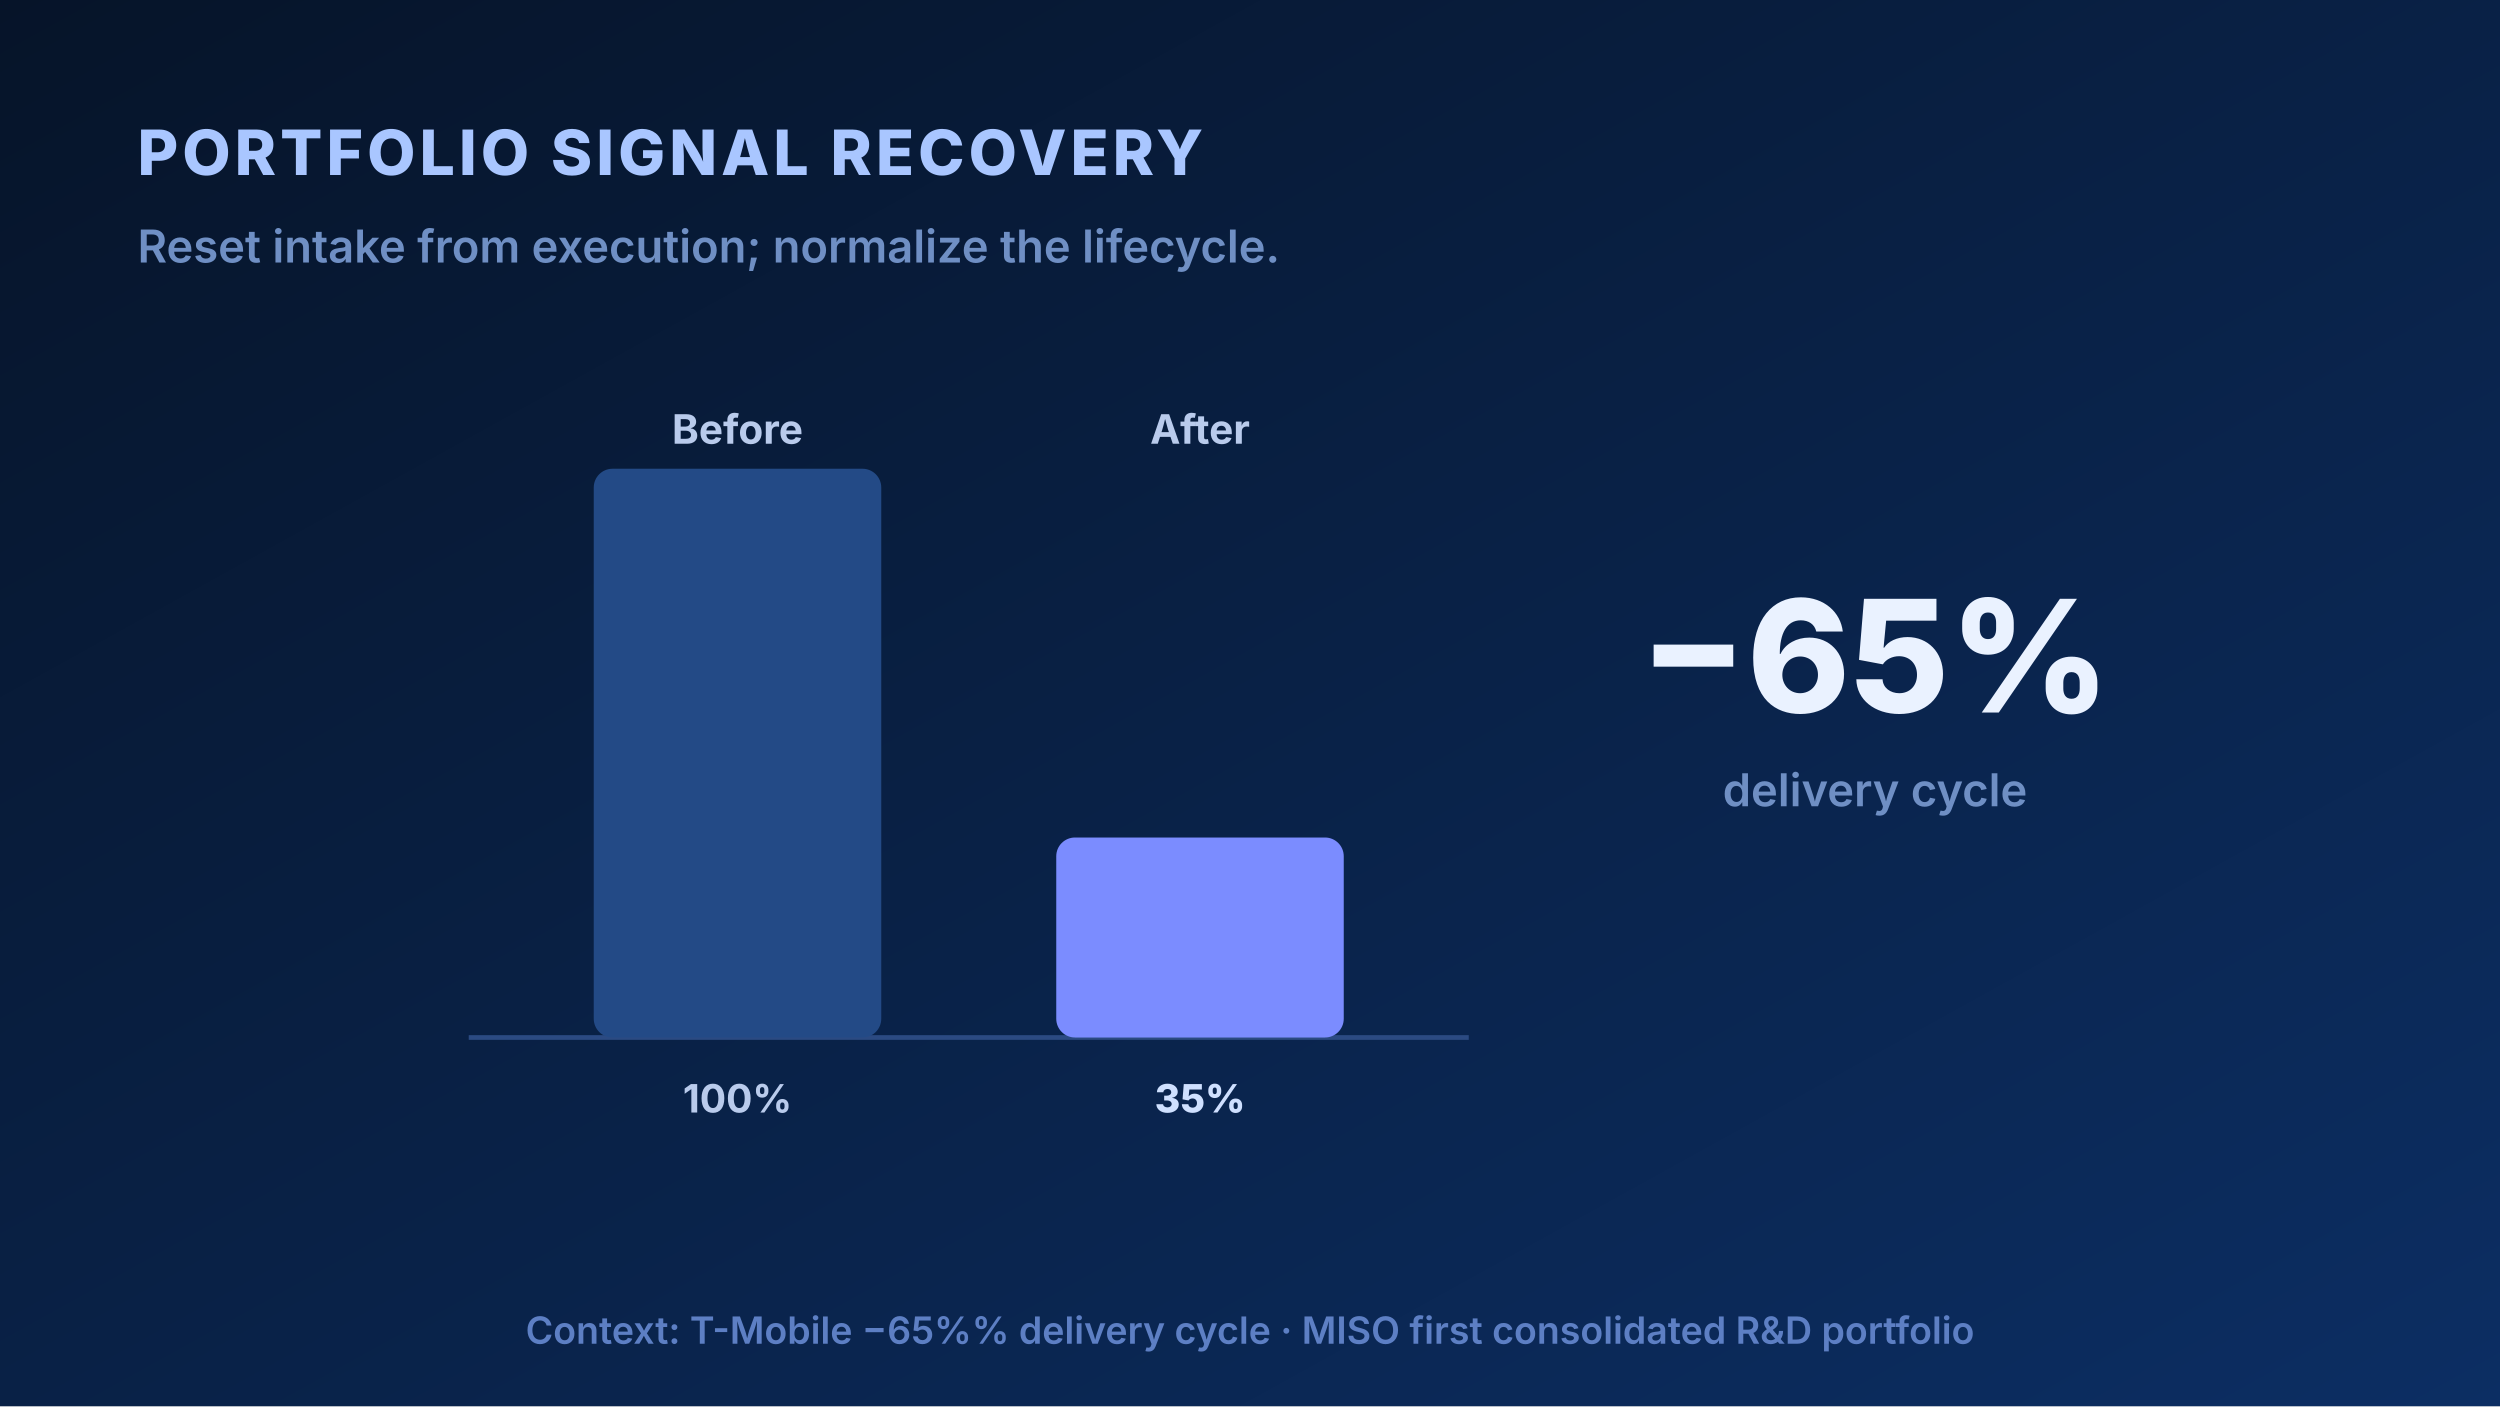
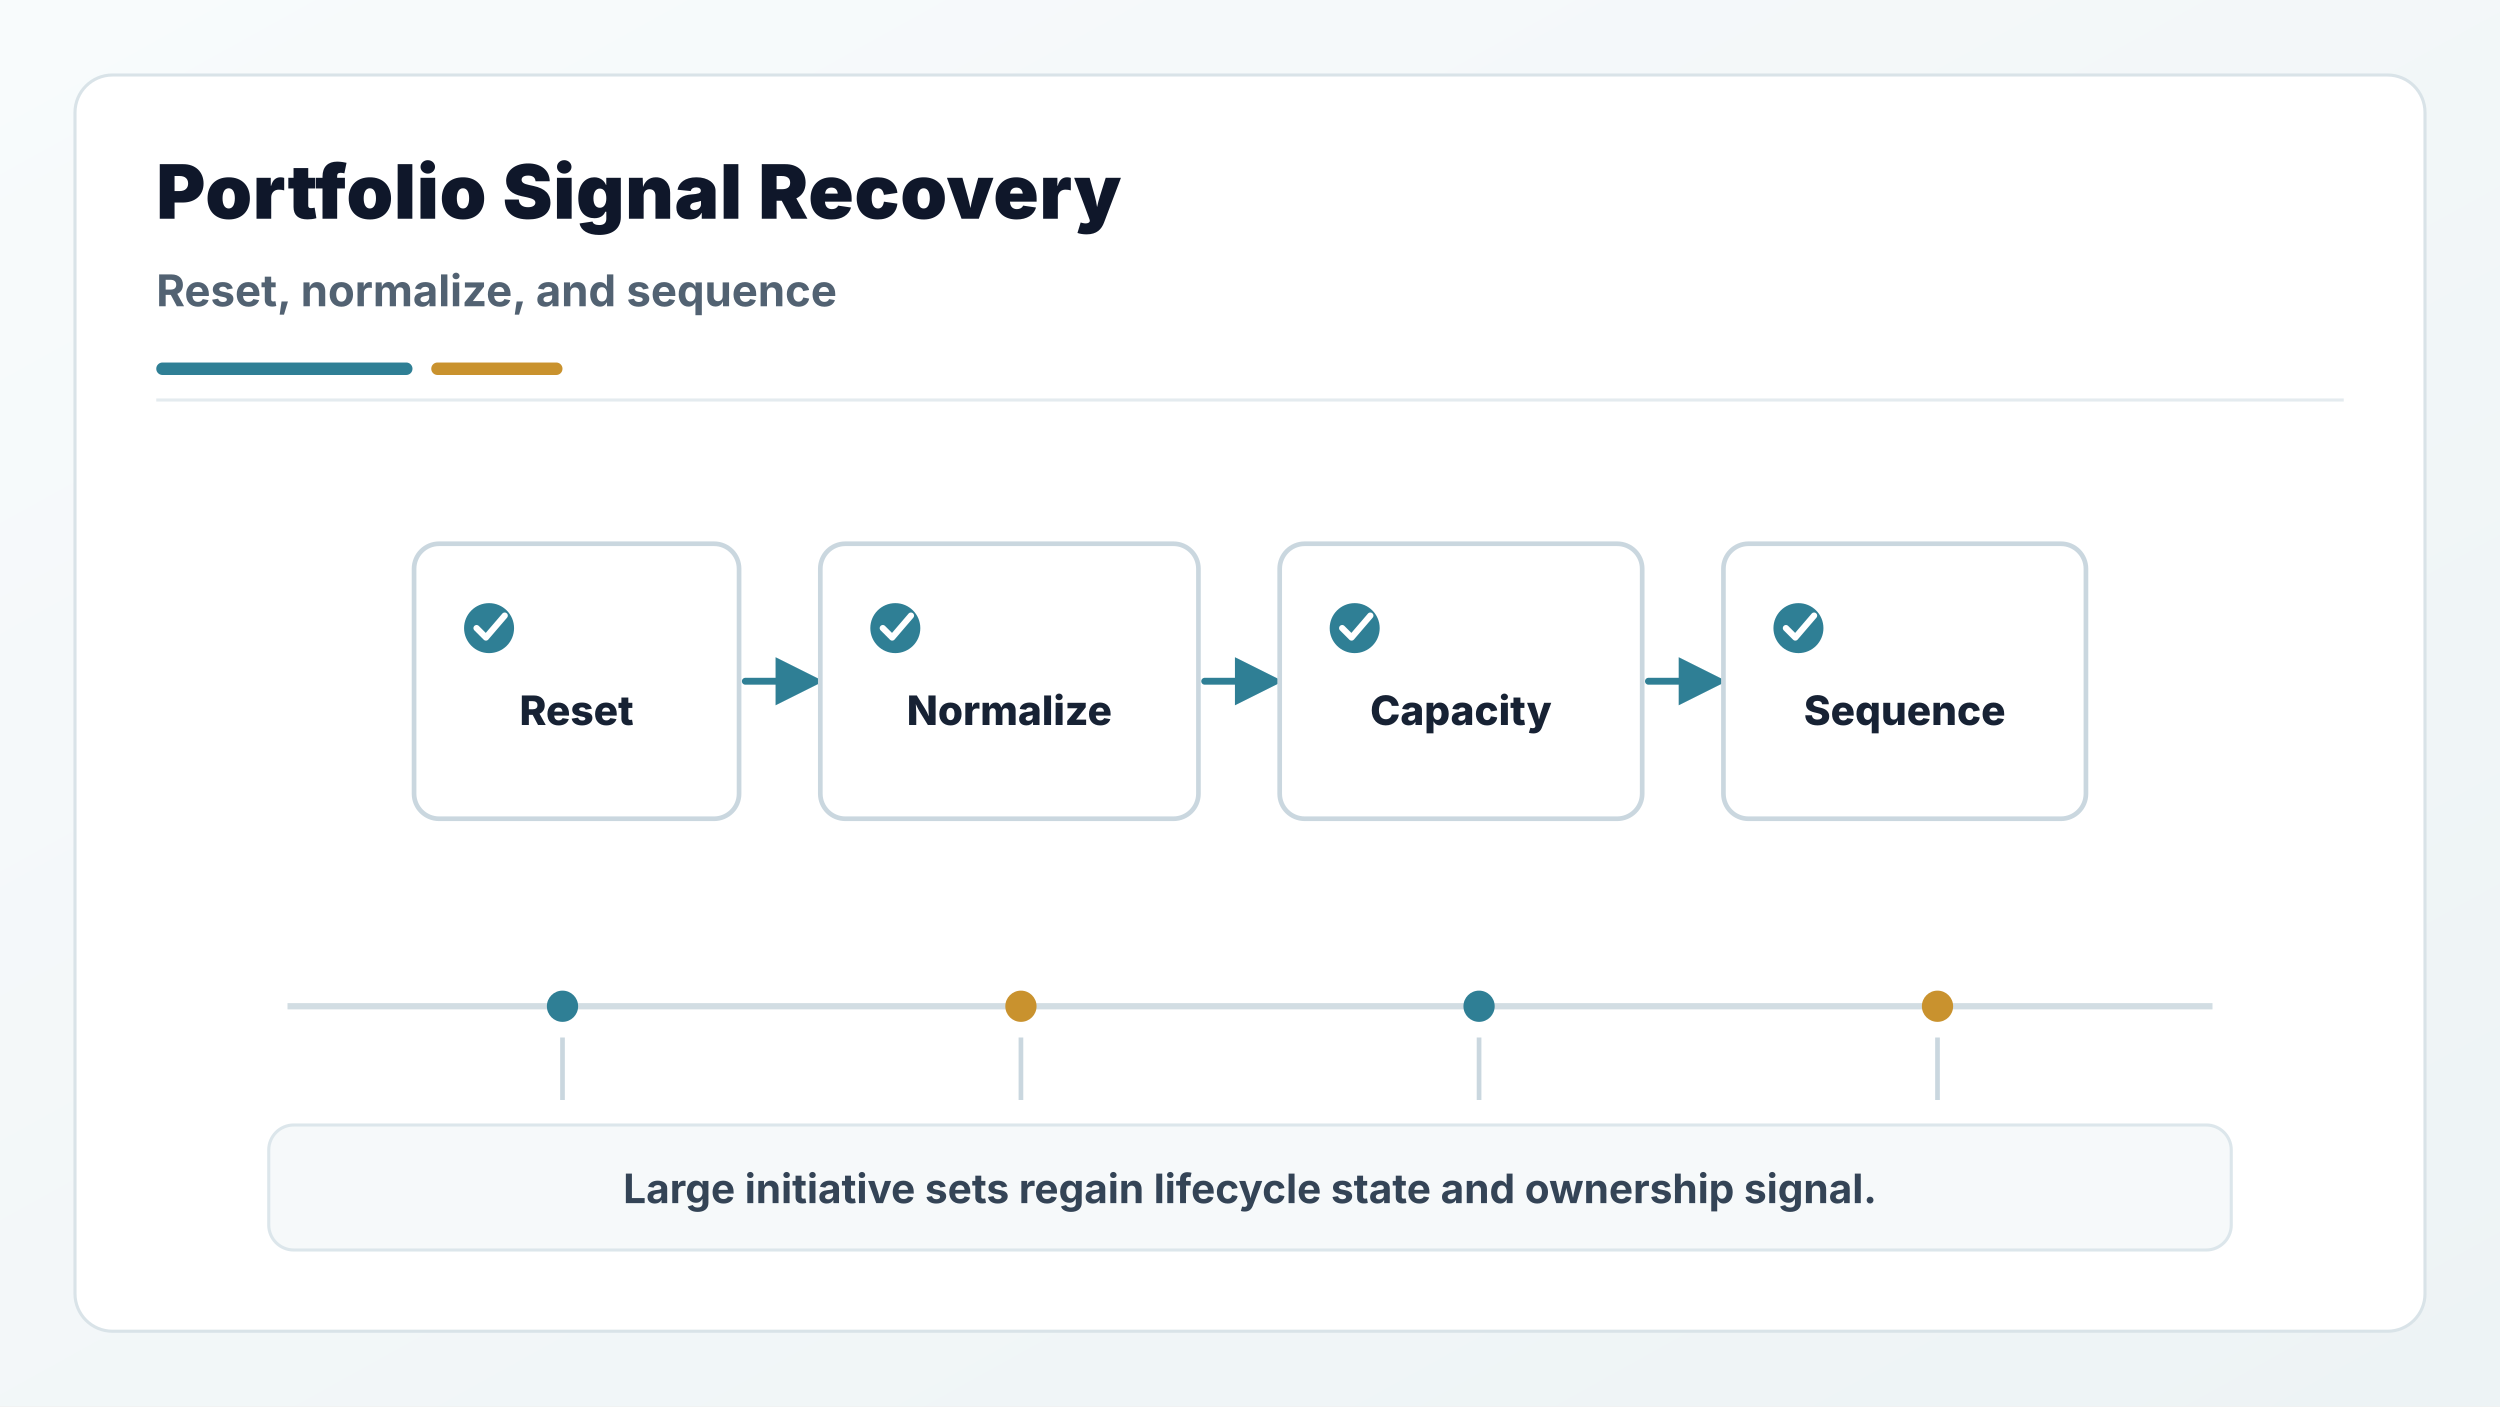
- <svg xmlns="http://www.w3.org/2000/svg" viewBox="0 0 800 450" role="img" aria-label="A portfolio reset cutting the delivery cycle by 65 percent, shown as before and after bars.">
+ <svg xmlns="http://www.w3.org/2000/svg" viewBox="0 0 800 450" role="img" aria-label="Portfolio Signal Recovery: Reset, normalize, and sequence.">
  <defs>
    <linearGradient id="bg" x1="0" y1="0" x2="1" y2="1">
-       <stop offset="0" stop-color="#061429" />
-       <stop offset="1" stop-color="#0c2e63" />
+       <stop offset="0" stop-color="#f8fbfc" />
+       <stop offset="1" stop-color="#edf3f5" />
    </linearGradient>
+     <marker id="arrow" viewBox="0 0 10 10" refX="8" refY="5" markerWidth="7" markerHeight="7" orient="auto">
+       <path d="M0 0 L10 5 L0 10 z" fill="#2f7f95" />
+     </marker>
+     <style>
+       .title{font-family:Inter,Segoe UI,Arial,sans-serif;font-size:24px;font-weight:850;fill:#0f172a;letter-spacing:.2px}
+       .sub{font-family:Inter,Segoe UI,Arial,sans-serif;font-size:14px;font-weight:700;fill:#526272}
+       .step{font-family:Inter,Segoe UI,Arial,sans-serif;font-size:13px;font-weight:800;fill:#172234}
+       .footer{font-family:Inter,Segoe UI,Arial,sans-serif;font-size:13px;font-weight:750;fill:#344456}
+       .flow{fill:none;stroke:#2f7f95;stroke-width:2.2;stroke-linecap:round}
+       .rail{fill:none;stroke:#d2dde3;stroke-width:2}
+       .tick{stroke:#cad7df;stroke-width:1.5}
+     </style>
  </defs>
  <rect width="800" height="450" fill="url(#bg)" />
-   <text x="44" y="56" fill="#a9c6ff" font-family="Inter,Segoe UI,Arial,sans-serif" font-size="20" font-weight="800" letter-spacing="1.3">PORTFOLIO SIGNAL RECOVERY</text>
-   <text x="44" y="84" fill="#6f8fc4" font-family="Inter,Segoe UI,Arial,sans-serif" font-size="14.5" font-weight="600">Reset intake from execution; normalize the lifecycle.</text>
-   <line x1="150" y1="332" x2="470" y2="332" stroke="#2b4a82" stroke-width="1.5" />
-   <rect x="190" y="150" width="92" height="182" rx="6" fill="#234a86" />
-   <text x="236" y="142" fill="#b9cbec" font-family="Inter,Segoe UI,Arial,sans-serif" font-size="13" font-weight="700" text-anchor="middle">Before</text>
-   <text x="236" y="356" fill="#b9cbec" font-family="Inter,Segoe UI,Arial,sans-serif" font-size="12.5" font-weight="700" text-anchor="middle">100%</text>
-   <rect x="338" y="268" width="92" height="64" rx="6" fill="#7b8cff" />
-   <text x="384" y="142" fill="#b9cbec" font-family="Inter,Segoe UI,Arial,sans-serif" font-size="13" font-weight="700" text-anchor="middle">After</text>
-   <text x="384" y="356" fill="#cfe0ff" font-family="Inter,Segoe UI,Arial,sans-serif" font-size="12.5" font-weight="800" text-anchor="middle">35%</text>
-   <text x="600" y="228" fill="#eaf2ff" font-family="Inter,Segoe UI,Arial,sans-serif" font-size="50" font-weight="800" text-anchor="middle">−65%</text>
-   <text x="600" y="258" fill="#6f8fc4" font-family="Inter,Segoe UI,Arial,sans-serif" font-size="14.5" font-weight="600" text-anchor="middle">delivery cycle</text>
-   <text x="400" y="430" fill="#5d7fc4" font-family="Inter,Segoe UI,Arial,sans-serif" font-size="12" font-weight="600" text-anchor="middle">Context: T-Mobile −65%% delivery cycle · MISO first consolidated R&amp;D portfolio</text>
+   <rect x="24" y="24" width="752" height="402" rx="12" fill="#fff" stroke="#d9e3e8" />
+   <text x="50" y="70" class="title">Portfolio Signal Recovery</text>
+   <text x="50" y="98" class="sub">Reset, normalize, and sequence</text>
+   <line x1="50" y1="128" x2="750" y2="128" stroke="#e4ebef" />
+   <path d="M92 322 H708" class="rail" />
+   <circle cx="180.0" cy="322" r="5" fill="#2f7f95" />
+   <line x1="180.0" y1="332" x2="180.0" y2="352" class="tick" />
+   <circle cx="326.7" cy="322" r="5" fill="#c9922e" />
+   <line x1="326.7" y1="332" x2="326.7" y2="352" class="tick" />
+   <circle cx="473.3" cy="322" r="5" fill="#2f7f95" />
+   <line x1="473.3" y1="332" x2="473.3" y2="352" class="tick" />
+   <circle cx="620.0" cy="322" r="5" fill="#c9922e" />
+   <line x1="620.0" y1="332" x2="620.0" y2="352" class="tick" />
+   <path d="M238.5 218 H260.5" class="flow" marker-end="url(#arrow)" />
+   <path d="M385.5 218 H407.5" class="flow" marker-end="url(#arrow)" />
+   <path d="M527.5 218 H549.5" class="flow" marker-end="url(#arrow)" />
+   <g>
+     <rect x="132.5" y="174" width="104" height="88" rx="8" fill="#ffffff" stroke="#cad7df" stroke-width="1.5" />
+     <circle cx="156.5" cy="201" r="8" fill="#2f7f95" />
+     <path d="M152.5 201 l3 3 l6 -7" fill="none" stroke="#fff" stroke-width="2" stroke-linecap="round" stroke-linejoin="round" />
+     <text x="184.5" y="232" text-anchor="middle" class="step">Reset</text>
+   </g>
+   <g>
+     <rect x="262.5" y="174" width="121" height="88" rx="8" fill="#ffffff" stroke="#cad7df" stroke-width="1.5" />
+     <circle cx="286.5" cy="201" r="8" fill="#2f7f95" />
+     <path d="M282.5 201 l3 3 l6 -7" fill="none" stroke="#fff" stroke-width="2" stroke-linecap="round" stroke-linejoin="round" />
+     <text x="323.0" y="232" text-anchor="middle" class="step">Normalize</text>
+   </g>
+   <g>
+     <rect x="409.5" y="174" width="116" height="88" rx="8" fill="#ffffff" stroke="#cad7df" stroke-width="1.5" />
+     <circle cx="433.5" cy="201" r="8" fill="#2f7f95" />
+     <path d="M429.5 201 l3 3 l6 -7" fill="none" stroke="#fff" stroke-width="2" stroke-linecap="round" stroke-linejoin="round" />
+     <text x="467.5" y="232" text-anchor="middle" class="step">Capacity</text>
+   </g>
+   <g>
+     <rect x="551.5" y="174" width="116" height="88" rx="8" fill="#ffffff" stroke="#cad7df" stroke-width="1.5" />
+     <circle cx="575.5" cy="201" r="8" fill="#2f7f95" />
+     <path d="M571.5 201 l3 3 l6 -7" fill="none" stroke="#fff" stroke-width="2" stroke-linecap="round" stroke-linejoin="round" />
+     <text x="609.5" y="232" text-anchor="middle" class="step">Sequence</text>
+   </g>
+   <rect x="86" y="360" width="628" height="40" rx="8" fill="#f6f9fa" stroke="#dce6eb" />
+   <text x="400" y="385" text-anchor="middle" class="footer">Large initiative sets regain lifecycle state and ownership signal.</text>
+   <rect x="50" y="116" width="82" height="4" rx="2" fill="#2f7f95" />
+   <rect x="138" y="116" width="42" height="4" rx="2" fill="#c9922e" />
</svg>
